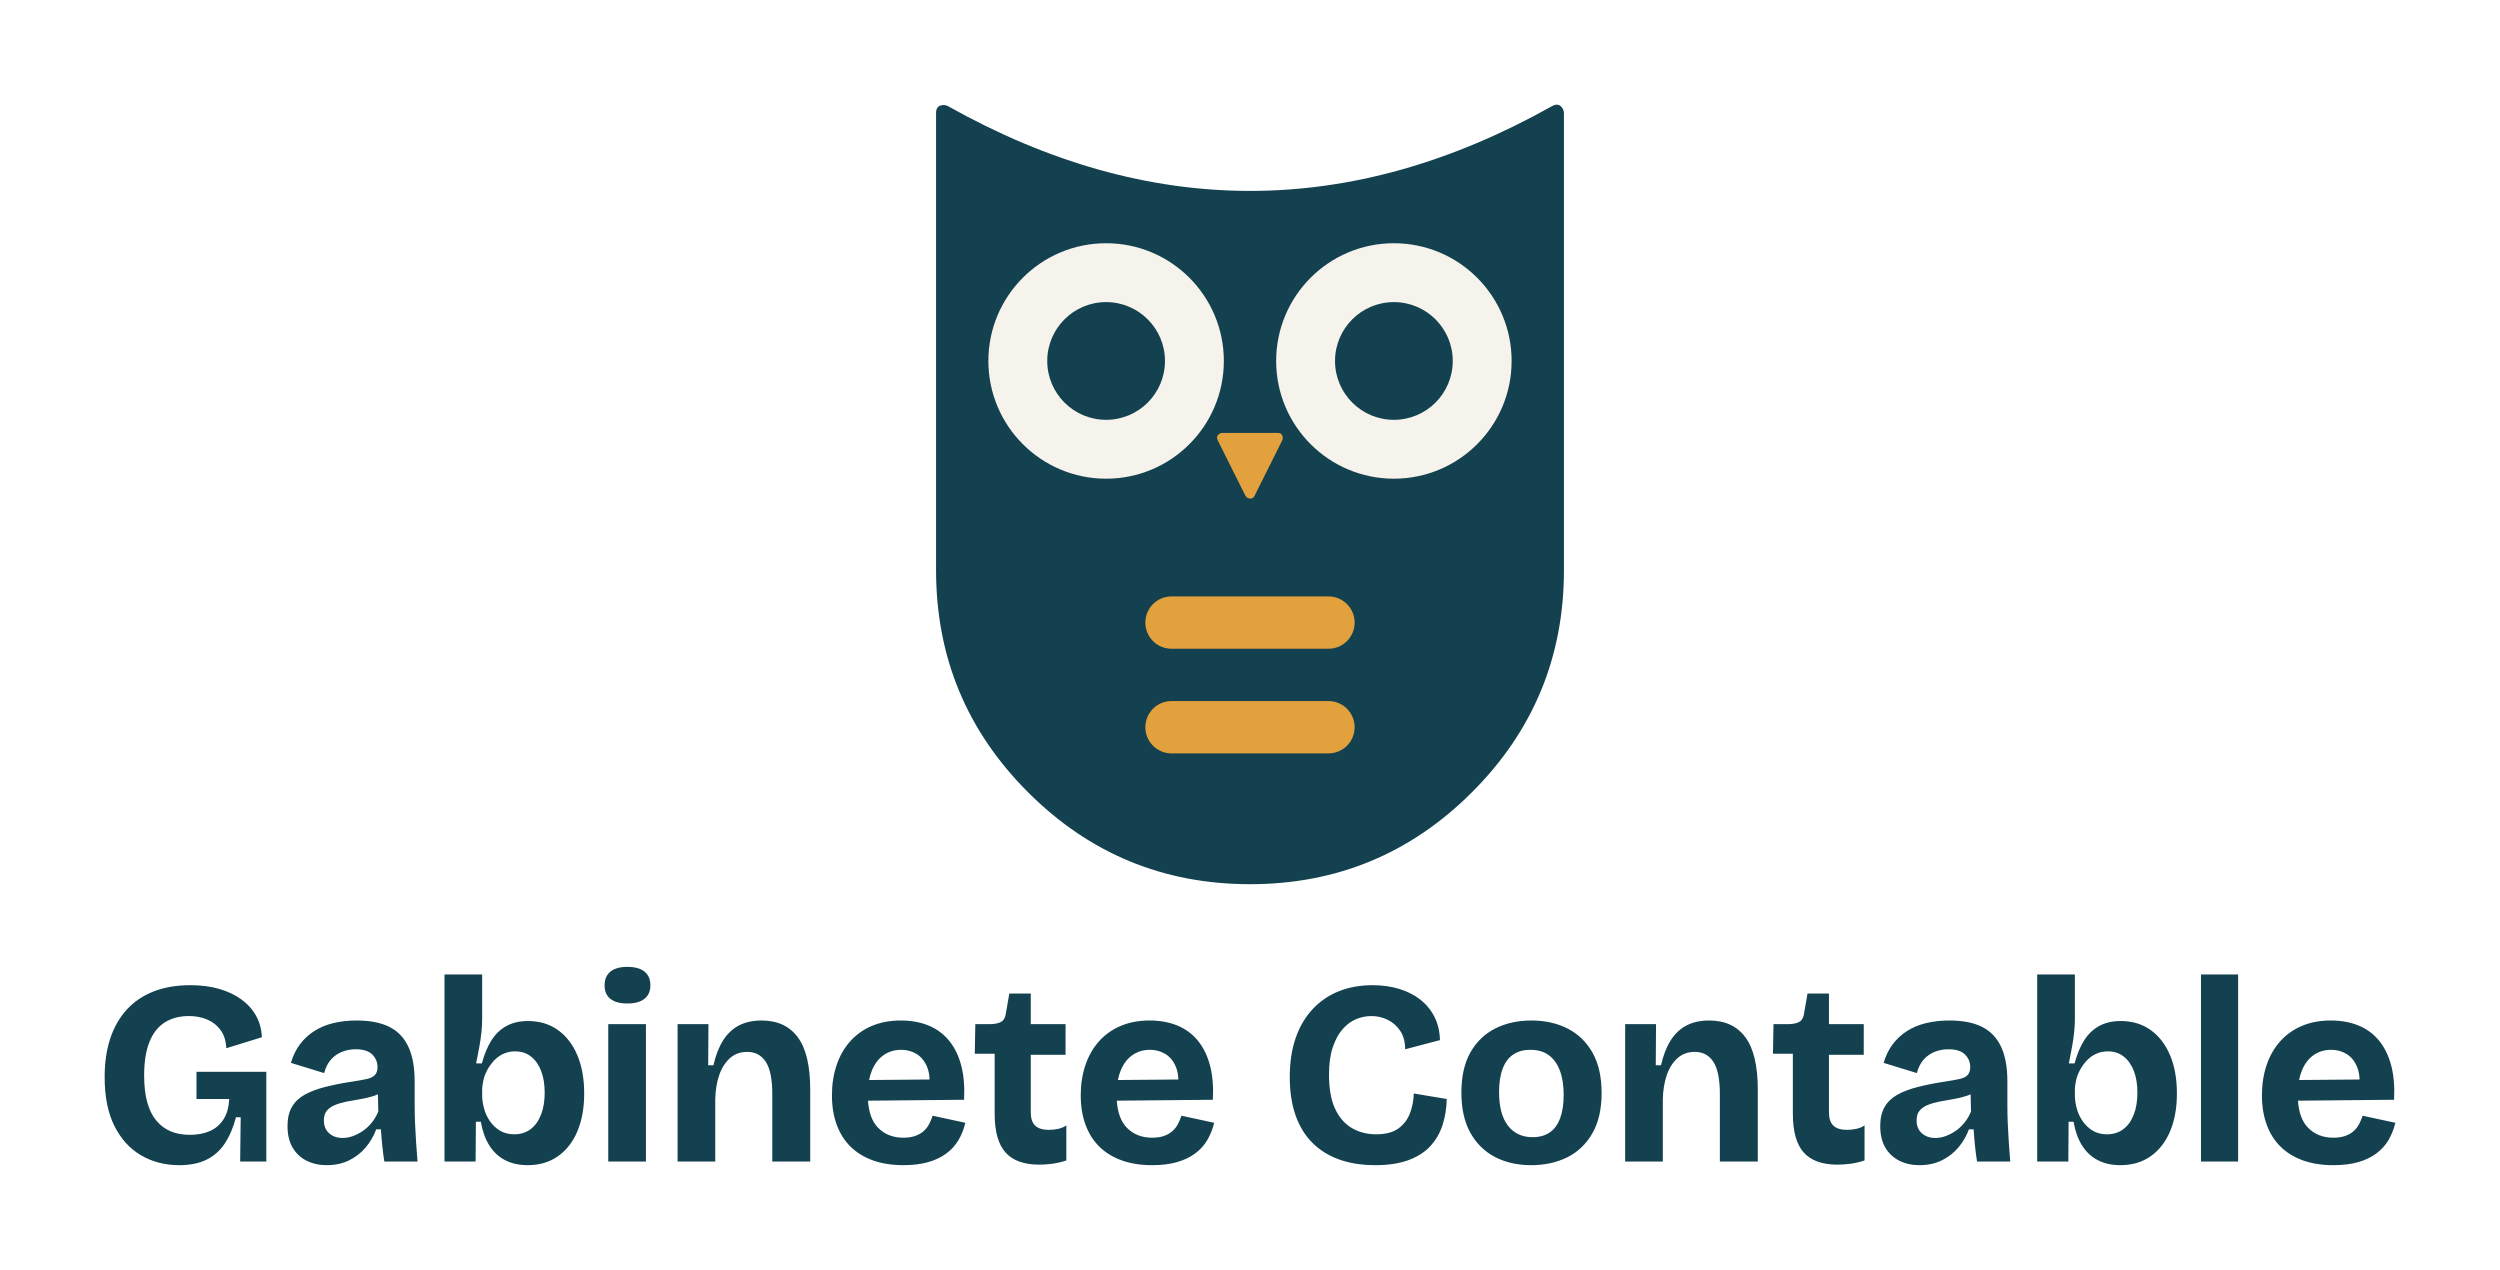
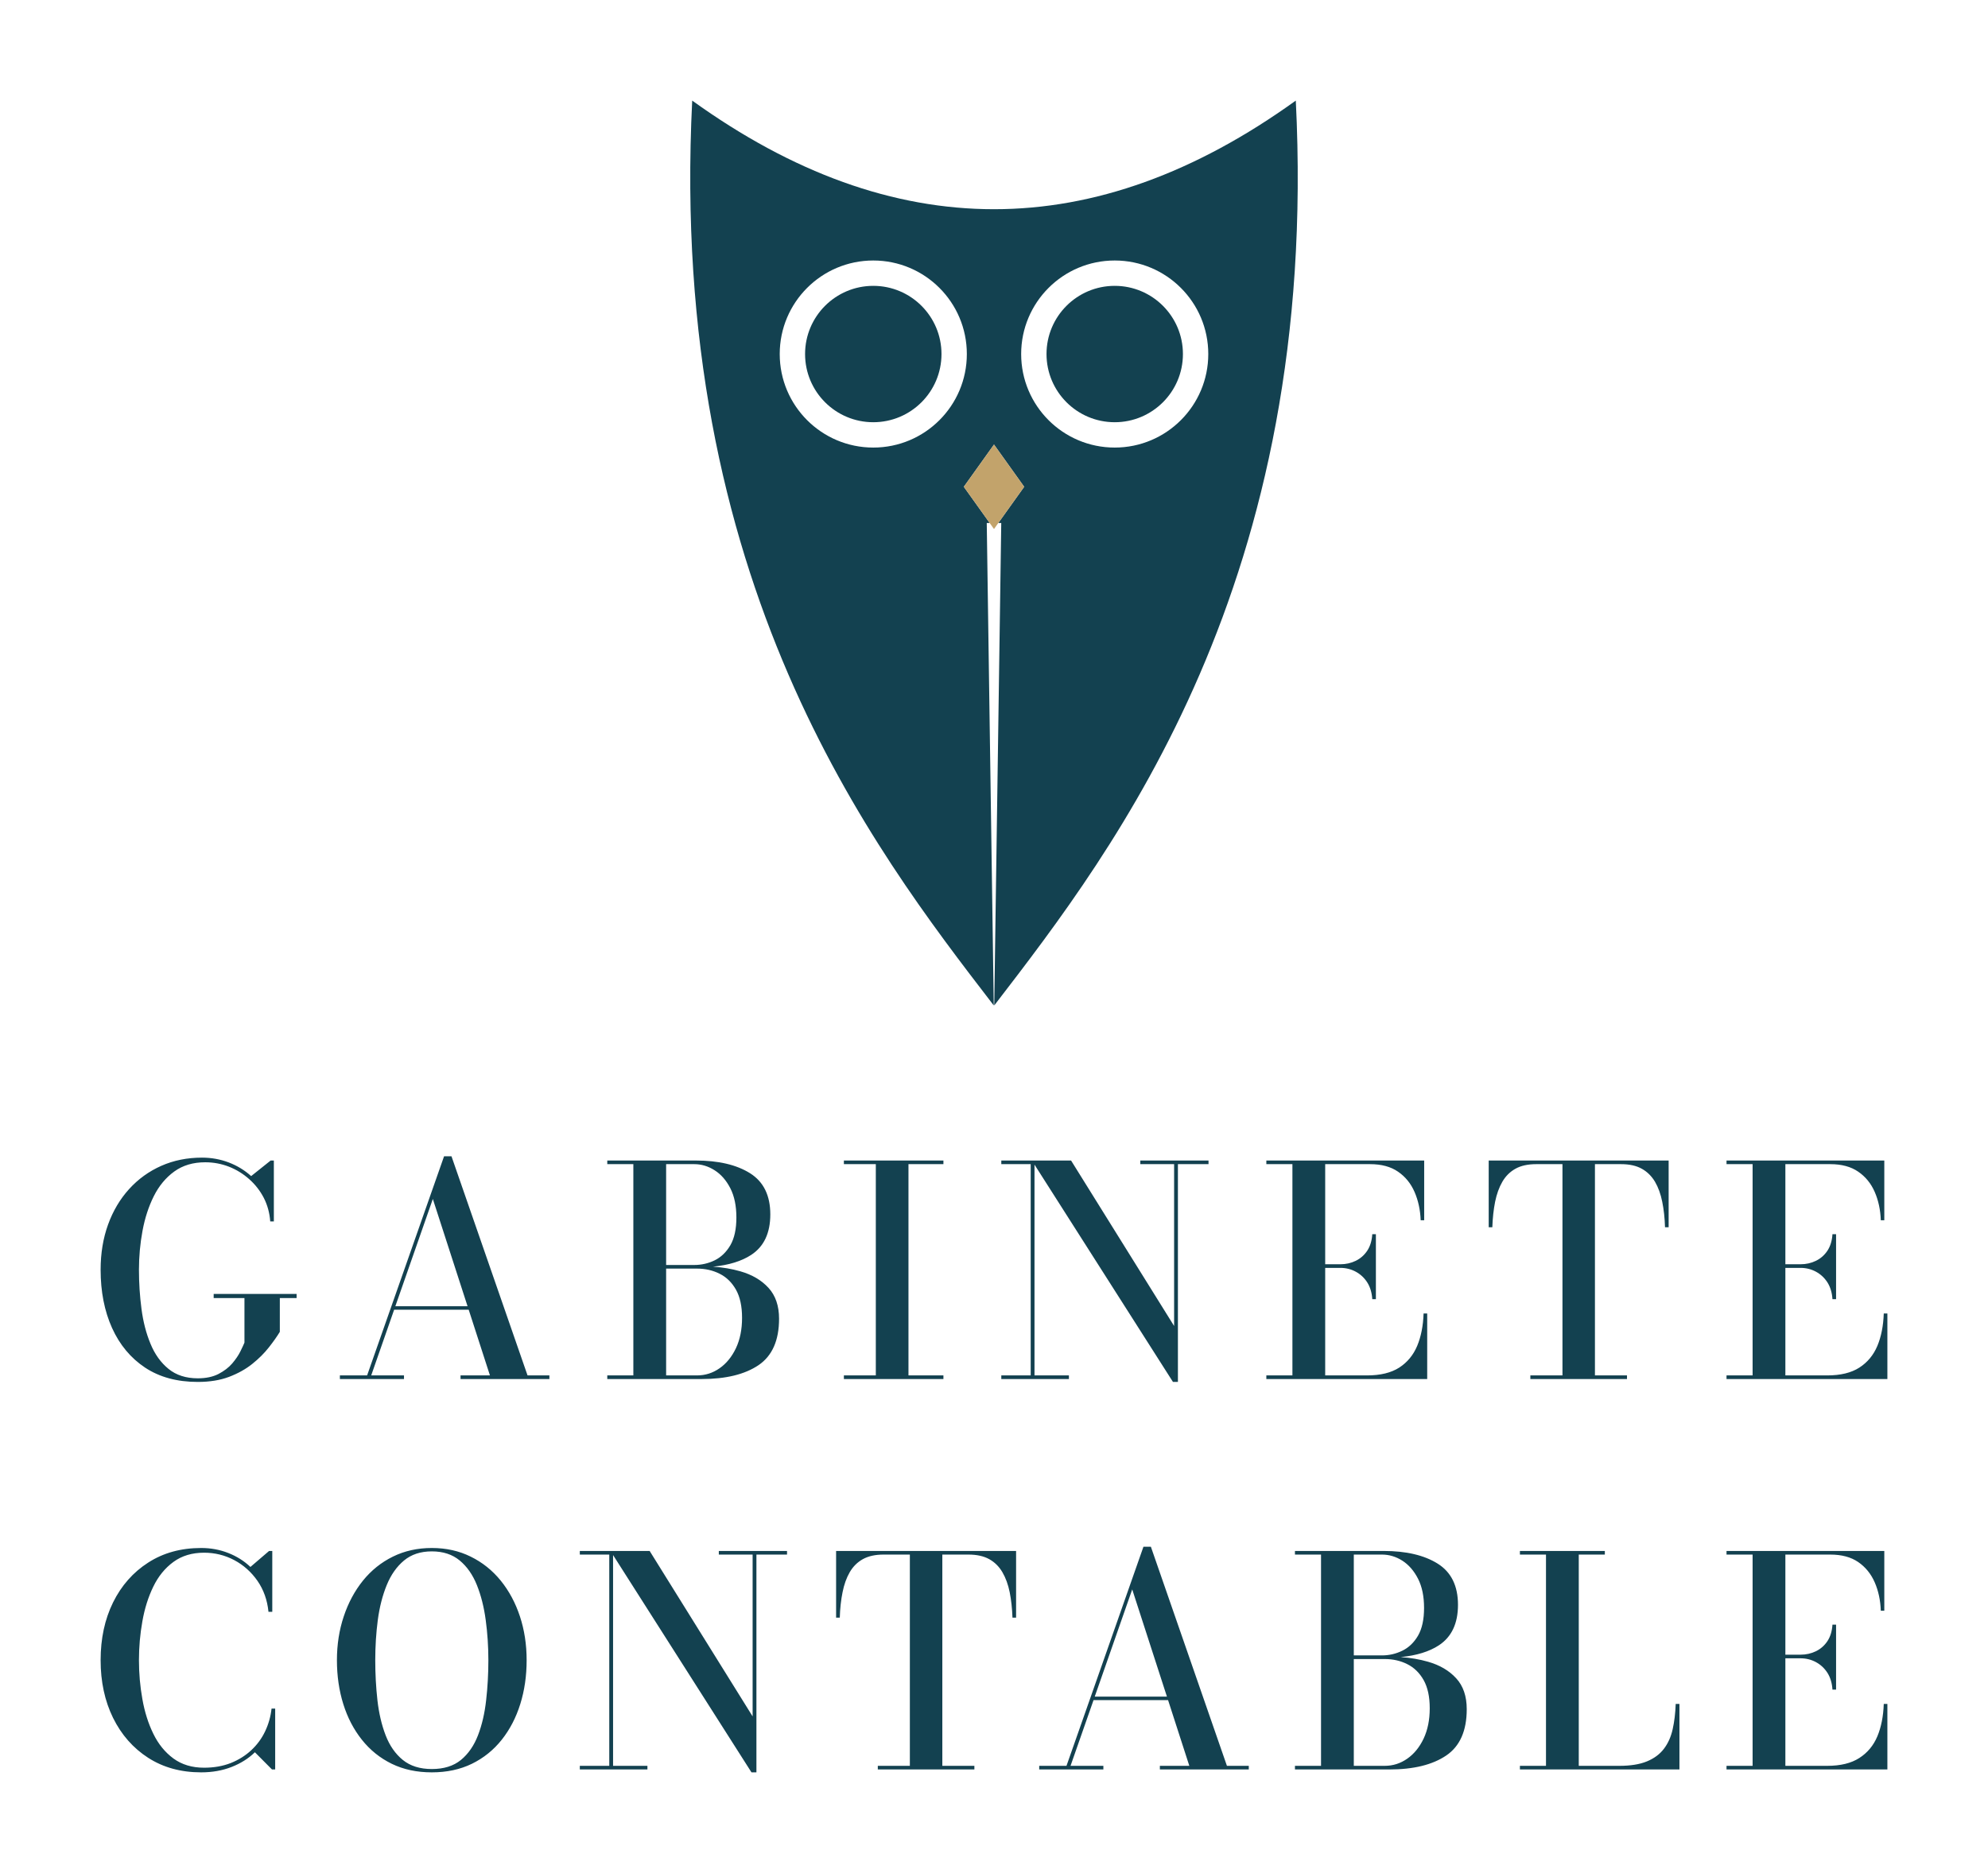
- <svg xmlns="http://www.w3.org/2000/svg" viewBox="-143.12 -15.19 382.24 194.15">
-   <path fill="#134150" d="M1.79 1.02Q48 26.98 94.21 1.02Q95.26 0.44 95.85 1.48Q96 1.76 96 2.07V72Q96 91.88 81.94 105.94Q67.88 120 48 120Q28.12 120 14.06 105.94Q-0 91.88 -0 72L0 2.07Q0 1.47 0.3 1.17Q0.6 0.87 1.2 0.87Q1.51 0.87 1.79 1.02Z" />
-   <path fill="#F6F3EC" d="M44 40C44 49.94 35.94 58 26 58C16.06 58 8 49.94 8 40C8 30.06 16.06 22 26 22C35.94 22 44 30.06 44 40ZM88 40C88 49.94 79.94 58 70 58C60.06 58 52 49.94 52 40C52 30.06 60.06 22 70 22C79.94 22 88 30.06 88 40Z" />
-   <path fill="#134150" d="M79 40C79 44.97 74.97 49 70 49C65.03 49 61 44.97 61 40C61 35.03 65.03 31 70 31C74.97 31 79 35.03 79 40ZM35 40C35 44.97 30.97 49 26 49C21.03 49 17 44.97 17 40C17 35.03 21.03 31 26 31C30.97 31 35 35.03 35 40Z" />
-   <path fill="#E2A13C" d="M43.79 51H52.21Q53.01 51 53.01 51.8Q53.01 51.99 52.92 52.16L48.72 60.57Q48.36 61.28 47.64 60.93Q47.4 60.81 47.28 60.57L43.08 52.16Q42.72 51.44 43.44 51.08Q43.61 51 43.79 51Z" />
-   <path fill="#E2A13C" d="M36 76H60C62.21 76 64 77.79 64 80C64 82.21 62.21 84 60 84H36C33.79 84 32 82.21 32 80C32 77.79 33.79 76 36 76ZM36 92H60C62.21 92 64 93.79 64 96C64 98.21 62.21 100 60 100H36C33.79 100 32 98.21 32 96C32 93.79 33.79 92 36 92Z" />
-   <path fill="#134150" d="M181.08 162.96Q179.08 162.96 177.6 162.18Q176.12 161.4 175.2 159.92Q174.28 158.44 173.92 156.32H173.16L173.12 162.4H168.36V133.8H174.12V140.68Q174.12 141.64 174 142.74Q173.88 143.84 173.66 145Q173.44 146.16 173.2 147.4H174.08Q174.6 145.4 175.5 143.94Q176.4 142.48 177.8 141.7Q179.2 140.92 181.12 140.92Q183.76 140.92 185.68 142.28Q187.6 143.64 188.66 146.12Q189.72 148.6 189.72 152Q189.72 155.32 188.68 157.78Q187.64 160.24 185.7 161.6Q183.76 162.96 181.08 162.96ZM-62.44 162.96Q-64.44 162.96 -65.92 162.18Q-67.4 161.4 -68.32 159.92Q-69.24 158.44 -69.6 156.32H-70.36L-70.4 162.4H-75.16V133.8H-69.4V140.68Q-69.4 141.64 -69.52 142.74Q-69.64 143.84 -69.86 145Q-70.08 146.16 -70.32 147.4H-69.44Q-68.92 145.4 -68.02 143.94Q-67.12 142.48 -65.72 141.7Q-64.32 140.92 -62.4 140.92Q-59.76 140.92 -57.84 142.28Q-55.92 143.64 -54.86 146.12Q-53.8 148.6 -53.8 152Q-53.8 155.32 -54.84 157.78Q-55.88 160.24 -57.82 161.6Q-59.76 162.96 -62.44 162.96ZM91 162.96Q87.84 162.96 85.44 161.7Q83.04 160.44 81.68 157.98Q80.32 155.52 80.32 151.84Q80.32 148.16 81.7 145.72Q83.08 143.28 85.5 142.06Q87.92 140.84 91 140.84Q94.16 140.84 96.58 142.08Q99 143.32 100.38 145.78Q101.76 148.24 101.76 151.92Q101.76 155.64 100.34 158.1Q98.92 160.56 96.5 161.76Q94.08 162.96 91 162.96ZM-115.72 162.96Q-118.96 162.96 -121.54 161.46Q-124.12 159.96 -125.62 156.98Q-127.12 154 -127.12 149.48Q-127.12 146.16 -126.26 143.58Q-125.4 141 -123.74 139.18Q-122.08 137.36 -119.64 136.4Q-117.2 135.44 -114 135.44Q-111.6 135.44 -109.64 136Q-107.68 136.56 -106.24 137.6Q-104.8 138.64 -103.98 140.1Q-103.16 141.56 -103.08 143.4L-108.52 145.08Q-108.6 143.4 -109.38 142.32Q-110.16 141.24 -111.42 140.7Q-112.68 140.16 -114.24 140.16Q-116.4 140.16 -117.94 141.14Q-119.48 142.12 -120.28 144.14Q-121.08 146.16 -121.08 149.24Q-121.08 151.6 -120.62 153.3Q-120.16 155 -119.24 156.12Q-118.32 157.24 -117.04 157.78Q-115.76 158.32 -114.08 158.32Q-112.32 158.32 -111.02 157.74Q-109.72 157.16 -108.94 155.94Q-108.16 154.72 -108.08 152.84H-113.08V148.68H-102.4V162.4H-106.4L-106.32 155.64H-107.04Q-107.68 158.04 -108.76 159.66Q-109.84 161.28 -111.54 162.12Q-113.24 162.96 -115.72 162.96ZM67.16 162.96Q64.08 162.96 61.66 162.1Q59.24 161.24 57.54 159.54Q55.84 157.84 54.96 155.32Q54.08 152.8 54.08 149.48Q54.08 146.12 54.98 143.52Q55.88 140.92 57.58 139.1Q59.28 137.28 61.6 136.36Q63.92 135.44 66.76 135.44Q68.96 135.44 70.84 136.02Q72.72 136.6 74.08 137.68Q75.44 138.76 76.22 140.32Q77 141.88 77.04 143.84L71.72 145.24Q71.72 143.56 70.98 142.44Q70.24 141.32 69.06 140.74Q67.88 140.16 66.56 140.16Q65.4 140.16 64.26 140.62Q63.12 141.08 62.18 142.14Q61.24 143.2 60.66 144.92Q60.08 146.64 60.08 149.12Q60.08 152.36 61.02 154.36Q61.96 156.36 63.6 157.3Q65.24 158.24 67.28 158.24Q69.48 158.24 70.7 157.34Q71.92 156.44 72.46 155.02Q73 153.6 73.04 152L78.08 152.84Q78.04 154.96 77.44 156.82Q76.84 158.68 75.56 160.06Q74.28 161.44 72.2 162.2Q70.12 162.96 67.16 162.96ZM150.36 162.96Q148.6 162.96 147.24 162.26Q145.88 161.56 145.12 160.24Q144.36 158.92 144.36 156.96Q144.36 155.24 145.02 154.08Q145.68 152.92 146.96 152.2Q148.24 151.48 150.12 151Q152 150.52 154.4 150.16Q155.68 149.96 156.5 149.78Q157.32 149.6 157.72 149.18Q158.12 148.76 158.12 147.96Q158.12 146.84 157.32 146.04Q156.52 145.24 154.8 145.24Q153.64 145.24 152.66 145.64Q151.68 146.04 150.98 146.84Q150.28 147.64 149.96 148.88L144.88 147.32Q145.36 145.68 146.26 144.48Q147.16 143.28 148.44 142.46Q149.72 141.64 151.36 141.24Q153 140.84 154.92 140.84Q158 140.84 159.94 141.82Q161.88 142.8 162.84 144.86Q163.8 146.92 163.8 150.16V153.76Q163.8 155.16 163.86 156.6Q163.92 158.04 164.02 159.5Q164.12 160.96 164.24 162.4H159.16Q159 161.4 158.86 160.1Q158.72 158.8 158.64 157.48H157.92Q157.36 159 156.32 160.24Q155.28 161.48 153.78 162.22Q152.28 162.96 150.36 162.96ZM-93.16 162.96Q-94.92 162.96 -96.28 162.26Q-97.64 161.56 -98.4 160.24Q-99.16 158.92 -99.16 156.96Q-99.16 155.24 -98.5 154.08Q-97.84 152.92 -96.56 152.2Q-95.28 151.48 -93.4 151Q-91.52 150.52 -89.12 150.16Q-87.84 149.96 -87.02 149.78Q-86.2 149.6 -85.8 149.18Q-85.4 148.76 -85.4 147.96Q-85.4 146.84 -86.2 146.04Q-87 145.24 -88.72 145.24Q-89.88 145.24 -90.86 145.64Q-91.84 146.04 -92.54 146.84Q-93.24 147.64 -93.56 148.88L-98.64 147.32Q-98.16 145.68 -97.26 144.48Q-96.36 143.28 -95.08 142.46Q-93.8 141.64 -92.16 141.24Q-90.52 140.84 -88.6 140.84Q-85.52 140.84 -83.58 141.82Q-81.64 142.8 -80.68 144.86Q-79.72 146.92 -79.72 150.16V153.76Q-79.72 155.16 -79.66 156.6Q-79.6 158.04 -79.5 159.5Q-79.4 160.96 -79.28 162.4H-84.36Q-84.52 161.4 -84.66 160.1Q-84.8 158.8 -84.88 157.48H-85.6Q-86.16 159 -87.2 160.24Q-88.24 161.48 -89.74 162.22Q-91.24 162.96 -93.16 162.96ZM33.04 162.96Q30.44 162.96 28.42 162.24Q26.4 161.52 25 160.16Q23.6 158.8 22.86 156.8Q22.12 154.8 22.12 152.28Q22.12 149.8 22.82 147.7Q23.52 145.6 24.88 144.06Q26.24 142.52 28.2 141.68Q30.16 140.84 32.64 140.84Q35.04 140.84 36.92 141.62Q38.8 142.4 40.06 143.96Q41.32 145.52 41.9 147.78Q42.48 150.04 42.32 152.96L27.63 153.1Q27.82 155.79 29.1 157.16Q30.6 158.76 33.04 158.76Q34.16 158.76 34.94 158.46Q35.72 158.16 36.22 157.68Q36.72 157.2 37.02 156.6Q37.32 156 37.52 155.4L42.52 156.48Q42.16 157.96 41.46 159.14Q40.76 160.32 39.6 161.18Q38.44 162.04 36.82 162.5Q35.2 162.96 33.04 162.96ZM-5 162.96Q-7.6 162.96 -9.62 162.24Q-11.64 161.52 -13.04 160.16Q-14.44 158.8 -15.18 156.8Q-15.92 154.8 -15.92 152.28Q-15.92 149.8 -15.22 147.7Q-14.52 145.6 -13.16 144.06Q-11.8 142.52 -9.84 141.68Q-7.88 140.84 -5.4 140.84Q-3 140.84 -1.12 141.62Q0.76 142.4 2.02 143.96Q3.28 145.52 3.86 147.78Q4.44 150.04 4.28 152.96L-10.41 153.1Q-10.22 155.79 -8.94 157.16Q-7.44 158.76 -5 158.76Q-3.88 158.76 -3.1 158.46Q-2.32 158.16 -1.82 157.68Q-1.32 157.2 -1.02 156.6Q-0.72 156 -0.52 155.4L4.48 156.48Q4.12 157.96 3.42 159.14Q2.72 160.32 1.56 161.18Q0.4 162.04 -1.22 162.5Q-2.84 162.96 -5 162.96ZM213.64 162.96Q211.04 162.96 209.02 162.24Q207 161.52 205.6 160.16Q204.2 158.8 203.46 156.8Q202.72 154.8 202.72 152.28Q202.72 149.8 203.42 147.7Q204.12 145.6 205.48 144.06Q206.84 142.52 208.8 141.68Q210.76 140.84 213.24 140.84Q215.64 140.84 217.52 141.62Q219.4 142.4 220.66 143.96Q221.92 145.52 222.5 147.78Q223.08 150.04 222.92 152.96L208.23 153.1Q208.42 155.79 209.7 157.16Q211.2 158.76 213.64 158.76Q214.76 158.76 215.54 158.46Q216.32 158.16 216.82 157.68Q217.32 157.2 217.62 156.6Q217.92 156 218.12 155.4L223.12 156.48Q222.76 157.96 222.06 159.14Q221.36 160.32 220.2 161.18Q219.04 162.04 217.42 162.5Q215.8 162.96 213.64 162.96ZM105.36 162.4V141.4H110.08L110.04 147.68H110.84Q111.36 145.4 112.32 143.88Q113.28 142.36 114.74 141.6Q116.2 140.84 118.2 140.84Q121.84 140.84 123.74 143.4Q125.64 145.96 125.64 151.44V162.4H119.84V152.08Q119.84 148.72 118.86 147.18Q117.88 145.64 116 145.64Q114.4 145.64 113.32 146.64Q112.24 147.64 111.7 149.26Q111.16 150.88 111.12 152.88V162.4ZM-39.52 162.4V141.4H-34.8L-34.84 147.68H-34.04Q-33.52 145.4 -32.56 143.88Q-31.6 142.36 -30.14 141.6Q-28.68 140.84 -26.68 140.84Q-23.04 140.84 -21.14 143.4Q-19.24 145.96 -19.24 151.44V162.4H-25.04V152.08Q-25.04 148.72 -26.02 147.18Q-27 145.64 -28.88 145.64Q-30.48 145.64 -31.56 146.64Q-32.64 147.64 -33.18 149.26Q-33.72 150.88 -33.76 152.88V162.4ZM137.84 162.88Q134.32 162.88 132.66 161.02Q131 159.16 131 155.08V145.92H127.96L128.04 141.4H130.16Q131.4 141.4 132 141.04Q132.6 140.68 132.72 139.72L133.24 136.72H136.52V141.4H141.84V146.08H136.52V154.84Q136.52 156.28 137.2 156.92Q137.88 157.56 139.28 157.56Q140.04 157.56 140.74 157.4Q141.44 157.24 141.96 156.88V162.24Q140.72 162.64 139.68 162.76Q138.64 162.88 137.84 162.88ZM15.8 162.88Q12.28 162.88 10.62 161.02Q8.96 159.16 8.96 155.08V145.92H5.92L6 141.4H8.12Q9.36 141.4 9.96 141.04Q10.56 140.68 10.68 139.72L11.2 136.72H14.48V141.4H19.8V146.08H14.48V154.84Q14.48 156.28 15.16 156.92Q15.84 157.56 17.24 157.56Q18 157.56 18.7 157.4Q19.4 157.24 19.92 156.88V162.24Q18.68 162.64 17.64 162.76Q16.6 162.88 15.8 162.88ZM193.4 162.4V133.8H199.08V162.4ZM-50.12 162.4V141.4H-44.36V162.4ZM91.2 158.68Q92.76 158.68 93.82 157.96Q94.88 157.24 95.42 155.78Q95.96 154.32 95.96 152.24Q95.96 150.04 95.38 148.5Q94.8 146.96 93.68 146.14Q92.56 145.32 90.84 145.32Q89.36 145.32 88.28 146.02Q87.2 146.72 86.64 148.18Q86.08 149.64 86.08 151.76Q86.08 155.16 87.44 156.92Q88.8 158.68 91.2 158.68ZM179.04 158.24Q180.48 158.24 181.52 157.46Q182.56 156.68 183.12 155.24Q183.68 153.8 183.68 151.88Q183.68 149.96 183.14 148.56Q182.6 147.16 181.6 146.36Q180.6 145.56 179.16 145.56Q178.2 145.56 177.4 145.92Q176.6 146.28 176 146.9Q175.4 147.52 174.96 148.3Q174.52 149.08 174.32 149.92Q174.12 150.76 174.12 151.52V152.28Q174.12 153.2 174.4 154.26Q174.68 155.32 175.3 156.22Q175.92 157.12 176.84 157.68Q177.76 158.24 179.04 158.24ZM-64.48 158.24Q-63.04 158.24 -62 157.46Q-60.96 156.68 -60.4 155.24Q-59.84 153.8 -59.84 151.88Q-59.84 149.96 -60.38 148.56Q-60.92 147.16 -61.92 146.36Q-62.92 145.56 -64.36 145.56Q-65.32 145.56 -66.12 145.92Q-66.92 146.28 -67.52 146.9Q-68.12 147.52 -68.56 148.3Q-69 149.08 -69.2 149.92Q-69.4 150.76 -69.4 151.52V152.28Q-69.4 153.2 -69.12 154.26Q-68.84 155.32 -68.22 156.22Q-67.6 157.12 -66.68 157.68Q-65.76 158.24 -64.48 158.24ZM-90.72 158.8Q-89.96 158.8 -89.18 158.52Q-88.4 158.24 -87.66 157.74Q-86.92 157.24 -86.3 156.48Q-85.68 155.72 -85.28 154.76L-85.34 152.12Q-85.71 152.29 -86.12 152.42Q-87.08 152.72 -88.1 152.88Q-89.12 153.04 -90.12 153.24Q-91.12 153.44 -91.9 153.76Q-92.68 154.08 -93.14 154.62Q-93.6 155.16 -93.6 156.12Q-93.6 157.36 -92.8 158.08Q-92 158.8 -90.72 158.8ZM152.8 158.8Q153.56 158.8 154.34 158.52Q155.12 158.24 155.86 157.74Q156.6 157.24 157.22 156.48Q157.84 155.72 158.24 154.76L158.18 152.12Q157.81 152.29 157.4 152.42Q156.44 152.72 155.42 152.88Q154.4 153.04 153.4 153.24Q152.4 153.44 151.62 153.76Q150.84 154.08 150.38 154.62Q149.92 155.16 149.92 156.12Q149.92 157.36 150.72 158.08Q151.52 158.8 152.8 158.8ZM27.8 149.94 37.05 149.86Q37.01 148.77 36.68 147.96Q36.12 146.6 35.06 145.96Q34 145.32 32.72 145.32Q31.2 145.32 30.04 146.12Q28.88 146.92 28.24 148.46Q27.96 149.14 27.8 149.94ZM-10.24 149.94 -0.99 149.86Q-1.03 148.77 -1.36 147.96Q-1.92 146.6 -2.98 145.96Q-4.04 145.32 -5.32 145.32Q-6.84 145.32 -8 146.12Q-9.16 146.92 -9.8 148.46Q-10.08 149.14 -10.24 149.94ZM208.4 149.94 217.65 149.86Q217.61 148.77 217.28 147.96Q216.72 146.6 215.66 145.96Q214.6 145.32 213.32 145.32Q211.8 145.32 210.64 146.12Q209.48 146.92 208.84 148.46Q208.56 149.14 208.4 149.94ZM-47.2 138.24Q-48.88 138.24 -49.78 137.54Q-50.68 136.84 -50.68 135.48Q-50.68 134.08 -49.78 133.36Q-48.88 132.64 -47.2 132.64Q-45.48 132.64 -44.58 133.36Q-43.68 134.08 -43.68 135.48Q-43.68 136.8 -44.58 137.52Q-45.48 138.24 -47.2 138.24Z" />
+ <svg xmlns="http://www.w3.org/2000/svg" viewBox="-114.68 -16.67 329.36 310.38">
+   <path fill="#134150" d="M0 0Q50 36 100 0C103.99 79.81 70.16 123.79 50.14 149.82L50.04 149.95L51.2 70H50.71L55 64L50 57L45 64L49.29 70H48.8L49.96 149.95L49.86 149.82C29.84 123.79 -3.99 79.81 0 0ZM85.5 42C85.5 33.44 78.56 26.5 70 26.5C61.44 26.5 54.5 33.44 54.5 42C54.5 50.56 61.44 57.5 70 57.5C78.56 57.5 85.5 50.56 85.5 42ZM45.5 42C45.5 33.44 38.56 26.5 30 26.5C21.44 26.5 14.5 33.44 14.5 42C14.5 50.56 21.44 57.5 30 57.5C38.56 57.5 45.5 50.56 45.5 42ZM81.3 42C81.3 48.24 76.24 53.3 70 53.3C63.76 53.3 58.7 48.24 58.7 42C58.7 35.76 63.76 30.7 70 30.7C76.24 30.7 81.3 35.76 81.3 42ZM41.3 42C41.3 48.24 36.24 53.3 30 53.3C23.76 53.3 18.7 48.24 18.7 42C18.7 35.76 23.76 30.7 30 30.7C36.24 30.7 41.3 35.76 41.3 42Z" />
+   <path fill="#C2A36B" d="M50 57 55 64 50 71 45 64Z" />
+   <path fill="#134150" d="M-43.14 277.04Q-46.86 277.04 -49.78 275.62Q-52.7 274.19 -54.73 271.63Q-56.76 269.08 -57.81 265.71Q-58.86 262.34 -58.86 258.45Q-58.86 254.57 -57.73 251.2Q-56.61 247.83 -54.55 245.27Q-52.48 242.71 -49.59 241.29Q-46.69 239.86 -43.14 239.86Q-39.59 239.86 -36.7 241.29Q-33.8 242.71 -31.72 245.27Q-29.65 247.83 -28.54 251.2Q-27.43 254.57 -27.43 258.45Q-27.43 262.34 -28.48 265.71Q-29.53 269.08 -31.55 271.63Q-33.58 274.19 -36.5 275.62Q-39.42 277.04 -43.14 277.04ZM-14.07 211.86V211.26H-9.75V176.25H-14.07V175.65H0.61Q6.23 175.65 9.59 177.76Q12.94 179.87 12.94 184.58Q12.94 189.22 9.77 191.29Q7.39 192.85 3.44 193.24Q5.87 193.4 7.98 194.01Q10.89 194.84 12.64 196.75Q14.39 198.66 14.39 201.87Q14.39 207.25 10.99 209.56Q7.58 211.86 1.57 211.86ZM99.86 276.56V275.96H104.18V240.95H99.86V240.35H114.54Q120.16 240.35 123.52 242.46Q126.87 244.57 126.87 249.28Q126.87 253.91 123.7 255.99Q121.32 257.55 117.37 257.94Q119.8 258.1 121.91 258.71Q124.82 259.54 126.57 261.45Q128.32 263.35 128.32 266.57Q128.32 271.95 124.92 274.25Q121.51 276.56 115.5 276.56ZM-43.14 276.49Q-40.15 276.49 -38.31 274.98Q-36.48 273.47 -35.49 270.9Q-34.5 268.33 -34.14 265.09Q-33.77 261.86 -33.77 258.45Q-33.77 255.03 -34.21 251.8Q-34.64 248.58 -35.67 246.01Q-36.7 243.44 -38.52 241.93Q-40.34 240.42 -43.14 240.42Q-45.92 240.42 -47.74 241.93Q-49.56 243.44 -50.61 246.01Q-51.66 248.58 -52.09 251.8Q-52.51 255.03 -52.51 258.45Q-52.51 261.86 -52.15 265.09Q-51.78 268.33 -50.79 270.9Q-49.8 273.47 -47.95 274.98Q-46.09 276.49 -43.14 276.49ZM-39.88 174.95 -27.28 211.26H-23.66V211.86H-38.38V211.26H-33.51L-37.03 200.37H-49.38L-53.18 211.26H-47.75V211.86H-58.37V211.26H-53.86L-41.11 174.95ZM75.99 239.65 88.59 275.96H92.21V276.56H77.48V275.96H82.36L78.84 265.07H66.49L62.68 275.96H68.12V276.56H57.49V275.96H62.01L74.76 239.65ZM-79.28 197.76H-65.54V198.44H-68.32V204.04Q-69.02 205.2 -70.14 206.62Q-71.26 208.05 -72.88 209.35Q-74.5 210.65 -76.73 211.5Q-78.96 212.34 -81.91 212.34Q-87.05 212.34 -90.64 209.97Q-94.22 207.59 -96.12 203.39Q-98.01 199.19 -98.01 193.75Q-98.01 189.67 -96.78 186.27Q-95.55 182.87 -93.29 180.38Q-91.03 177.89 -87.96 176.53Q-84.88 175.17 -81.21 175.17Q-78.89 175.17 -76.78 175.97Q-74.67 176.78 -73.07 178.23L-69.84 175.65H-69.31V185.74H-69.91Q-70.06 183.64 -70.97 181.85Q-71.89 180.07 -73.39 178.74Q-74.88 177.41 -76.75 176.67Q-78.63 175.94 -80.68 175.94Q-83.7 175.94 -85.81 177.47Q-87.92 179 -89.2 181.56Q-90.48 184.12 -91.07 187.3Q-91.66 190.47 -91.66 193.75Q-91.66 197.04 -91.24 200.24Q-90.82 203.44 -89.74 206.03Q-88.67 208.63 -86.76 210.18Q-84.85 211.74 -81.91 211.74Q-79.88 211.74 -78.48 211.02Q-77.08 210.29 -76.21 209.28Q-75.34 208.26 -74.86 207.29Q-74.38 206.31 -74.18 205.83V198.44H-79.28ZM171.36 211.86V211.26H175.68V176.25H171.36V175.65H197.5V185.55H196.92Q196.83 182.96 195.91 180.85Q194.99 178.74 193.18 177.5Q191.37 176.25 188.55 176.25H181.11V192.84H183.62Q185 192.84 186.17 192.27Q187.34 191.7 188.08 190.59Q188.81 189.48 188.91 187.86H189.51V198.63H188.91Q188.81 197.01 188.08 195.85Q187.34 194.7 186.17 194.07Q185 193.44 183.62 193.44H181.11V211.26H188.04Q191.35 211.26 193.36 209.97Q195.38 208.67 196.35 206.37Q197.31 204.06 197.41 201H198.01V211.86ZM95.12 211.86V211.26H99.44V176.25H95.12V175.65H121.27V185.55H120.69Q120.59 182.96 119.67 180.85Q118.75 178.74 116.94 177.5Q115.13 176.25 112.31 176.25H104.87V192.84H107.38Q108.76 192.84 109.93 192.27Q111.1 191.7 111.84 190.59Q112.57 189.48 112.67 187.86H113.27V198.63H112.67Q112.57 197.01 111.84 195.85Q111.1 194.7 109.93 194.07Q108.76 193.44 107.38 193.44H104.87V211.26H111.8Q115.11 211.26 117.13 209.97Q119.14 208.67 120.11 206.37Q121.07 204.06 121.17 201H121.77V211.86ZM171.36 276.56V275.96H175.68V240.95H171.36V240.35H197.5V250.25H196.92Q196.83 247.66 195.91 245.55Q194.99 243.44 193.18 242.19Q191.37 240.95 188.55 240.95H181.11V257.54H183.62Q185 257.54 186.17 256.97Q187.34 256.4 188.08 255.29Q188.81 254.18 188.91 252.56H189.51V263.33H188.91Q188.81 261.71 188.08 260.55Q187.34 259.4 186.17 258.77Q185 258.14 183.62 258.14H181.11V275.96H188.04Q191.35 275.96 193.36 274.66Q195.38 273.37 196.35 271.07Q197.31 268.76 197.41 265.7H198.01V276.56ZM15.71 240.35V240.95H10.64V277.04H9.82L-13.11 241.03V275.96H-7.42V276.56H-18.62V275.96H-13.74V240.95H-18.62V240.35H-7.05L10.01 267.77V240.95H4.41V240.35ZM85.54 175.65V176.25H80.47V212.34H79.65L56.71 176.33V211.26H62.41V211.86H51.21V211.26H56.08V176.25H51.21V175.65H62.77L79.84 203.07V176.25H74.24V175.65ZM138.86 211.86V211.26H144.18V176.25H139.83Q137.75 176.25 136.39 177.01Q135.03 177.77 134.22 179.17Q133.41 180.57 133.02 182.49Q132.64 184.41 132.56 186.71H131.96V175.65H161.77V186.71H161.17Q161.1 184.41 160.71 182.49Q160.33 180.57 159.51 179.17Q158.68 177.77 157.32 177.01Q155.96 176.25 153.88 176.25H149.56V211.26H154.87V211.86ZM30.75 276.56V275.96H36.06V240.95H31.71Q29.64 240.95 28.27 241.71Q26.91 242.47 26.1 243.87Q25.29 245.27 24.91 247.19Q24.52 249.11 24.45 251.4H23.84V240.35H53.66V251.4H53.06Q52.98 249.11 52.6 247.19Q52.21 245.27 51.39 243.87Q50.57 242.47 49.21 241.71Q47.84 240.95 45.76 240.95H41.44V275.96H46.75V276.56ZM-81.35 277.04Q-86.38 277.04 -90.13 274.63Q-93.88 272.21 -95.95 268.01Q-98.01 263.81 -98.01 258.45Q-98.01 253.07 -95.95 248.88Q-93.88 244.69 -90.13 242.28Q-86.38 239.86 -81.35 239.86Q-78.96 239.86 -76.86 240.69Q-74.76 241.51 -73.19 243L-70.1 240.35H-69.57V250.44H-70.2Q-70.49 247.52 -72.02 245.31Q-73.56 243.1 -75.87 241.87Q-78.19 240.64 -80.87 240.64Q-83.86 240.64 -85.95 242.17Q-88.04 243.7 -89.28 246.26Q-90.53 248.82 -91.09 252Q-91.66 255.17 -91.66 258.45Q-91.66 261.74 -91.09 264.91Q-90.53 268.09 -89.28 270.64Q-88.04 273.2 -85.95 274.74Q-83.86 276.27 -80.87 276.27Q-78.43 276.27 -76.46 275.5Q-74.5 274.72 -73.05 273.37Q-71.6 272.02 -70.76 270.25Q-69.91 268.47 -69.69 266.47H-69.09V276.56H-69.62L-72.45 273.71Q-74.04 275.26 -76.32 276.15Q-78.6 277.04 -81.35 277.04ZM137.13 276.56V275.96H141.45V240.95H137.13V240.35H151.2V240.95H146.88V275.96H153.59Q156.39 275.96 158.18 275.22Q159.97 274.48 160.99 273.13Q162.02 271.78 162.44 269.88Q162.86 267.99 162.94 265.7H163.56V276.56ZM25.13 211.86V211.26H30.42V176.25H25.13V175.65H41.62V176.25H35.83V211.26H41.62V211.86ZM109.61 258.26V275.96H114.73Q116.78 275.96 118.47 274.77Q120.16 273.59 121.18 271.44Q122.19 269.29 122.19 266.42Q122.19 263.55 121.18 261.75Q120.16 259.95 118.47 259.11Q116.78 258.26 114.73 258.26ZM-4.32 193.56V211.26H0.8Q2.85 211.26 4.54 210.07Q6.23 208.89 7.25 206.74Q8.26 204.59 8.26 201.72Q8.26 198.85 7.25 197.05Q6.23 195.25 4.54 194.41Q2.85 193.56 0.8 193.56ZM-4.32 192.96H0.34Q2.13 192.96 3.72 192.19Q5.31 191.41 6.32 189.69Q7.32 187.96 7.32 185.09Q7.32 182.21 6.32 180.25Q5.31 178.28 3.72 177.27Q2.13 176.25 0.34 176.25H-4.32ZM109.61 257.66H114.27Q116.06 257.66 117.65 256.88Q119.24 256.11 120.25 254.39Q121.25 252.66 121.25 249.79Q121.25 246.91 120.25 244.95Q119.24 242.98 117.65 241.96Q116.06 240.95 114.27 240.95H109.61ZM-37.22 199.79 -42.97 182.02 -49.18 199.79ZM78.65 264.49 72.9 246.72 66.69 264.49Z" />
</svg>
